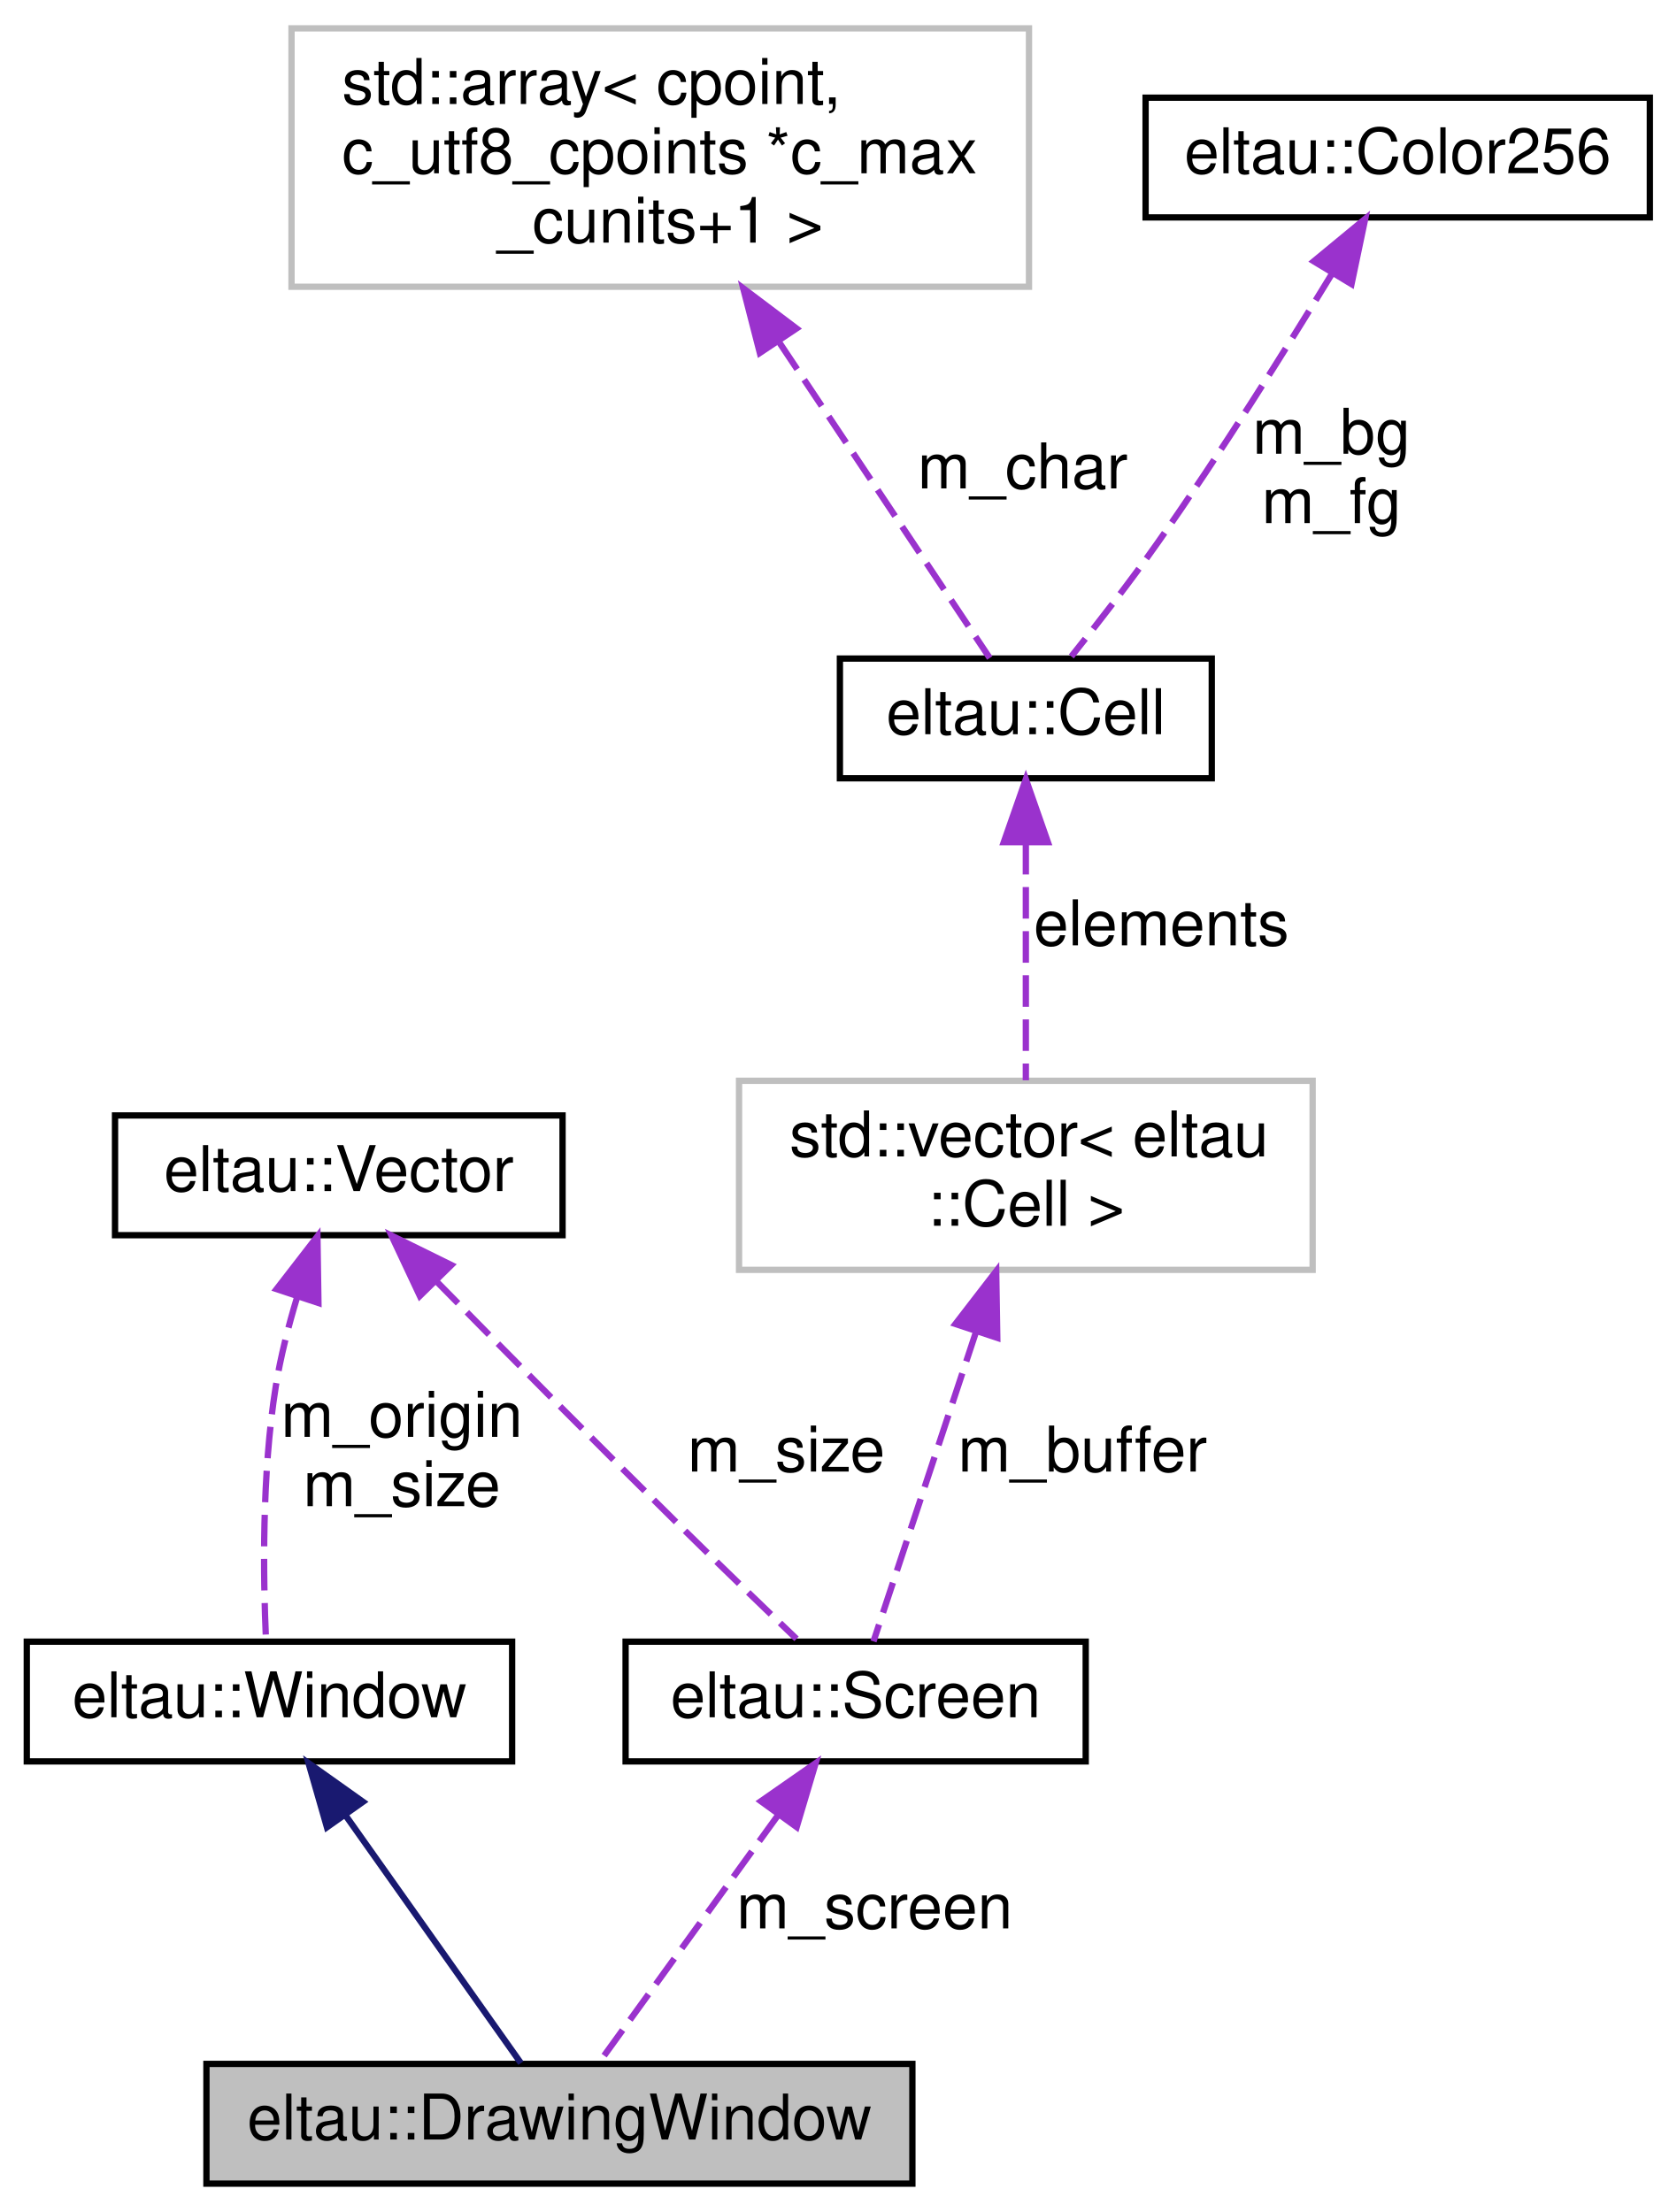
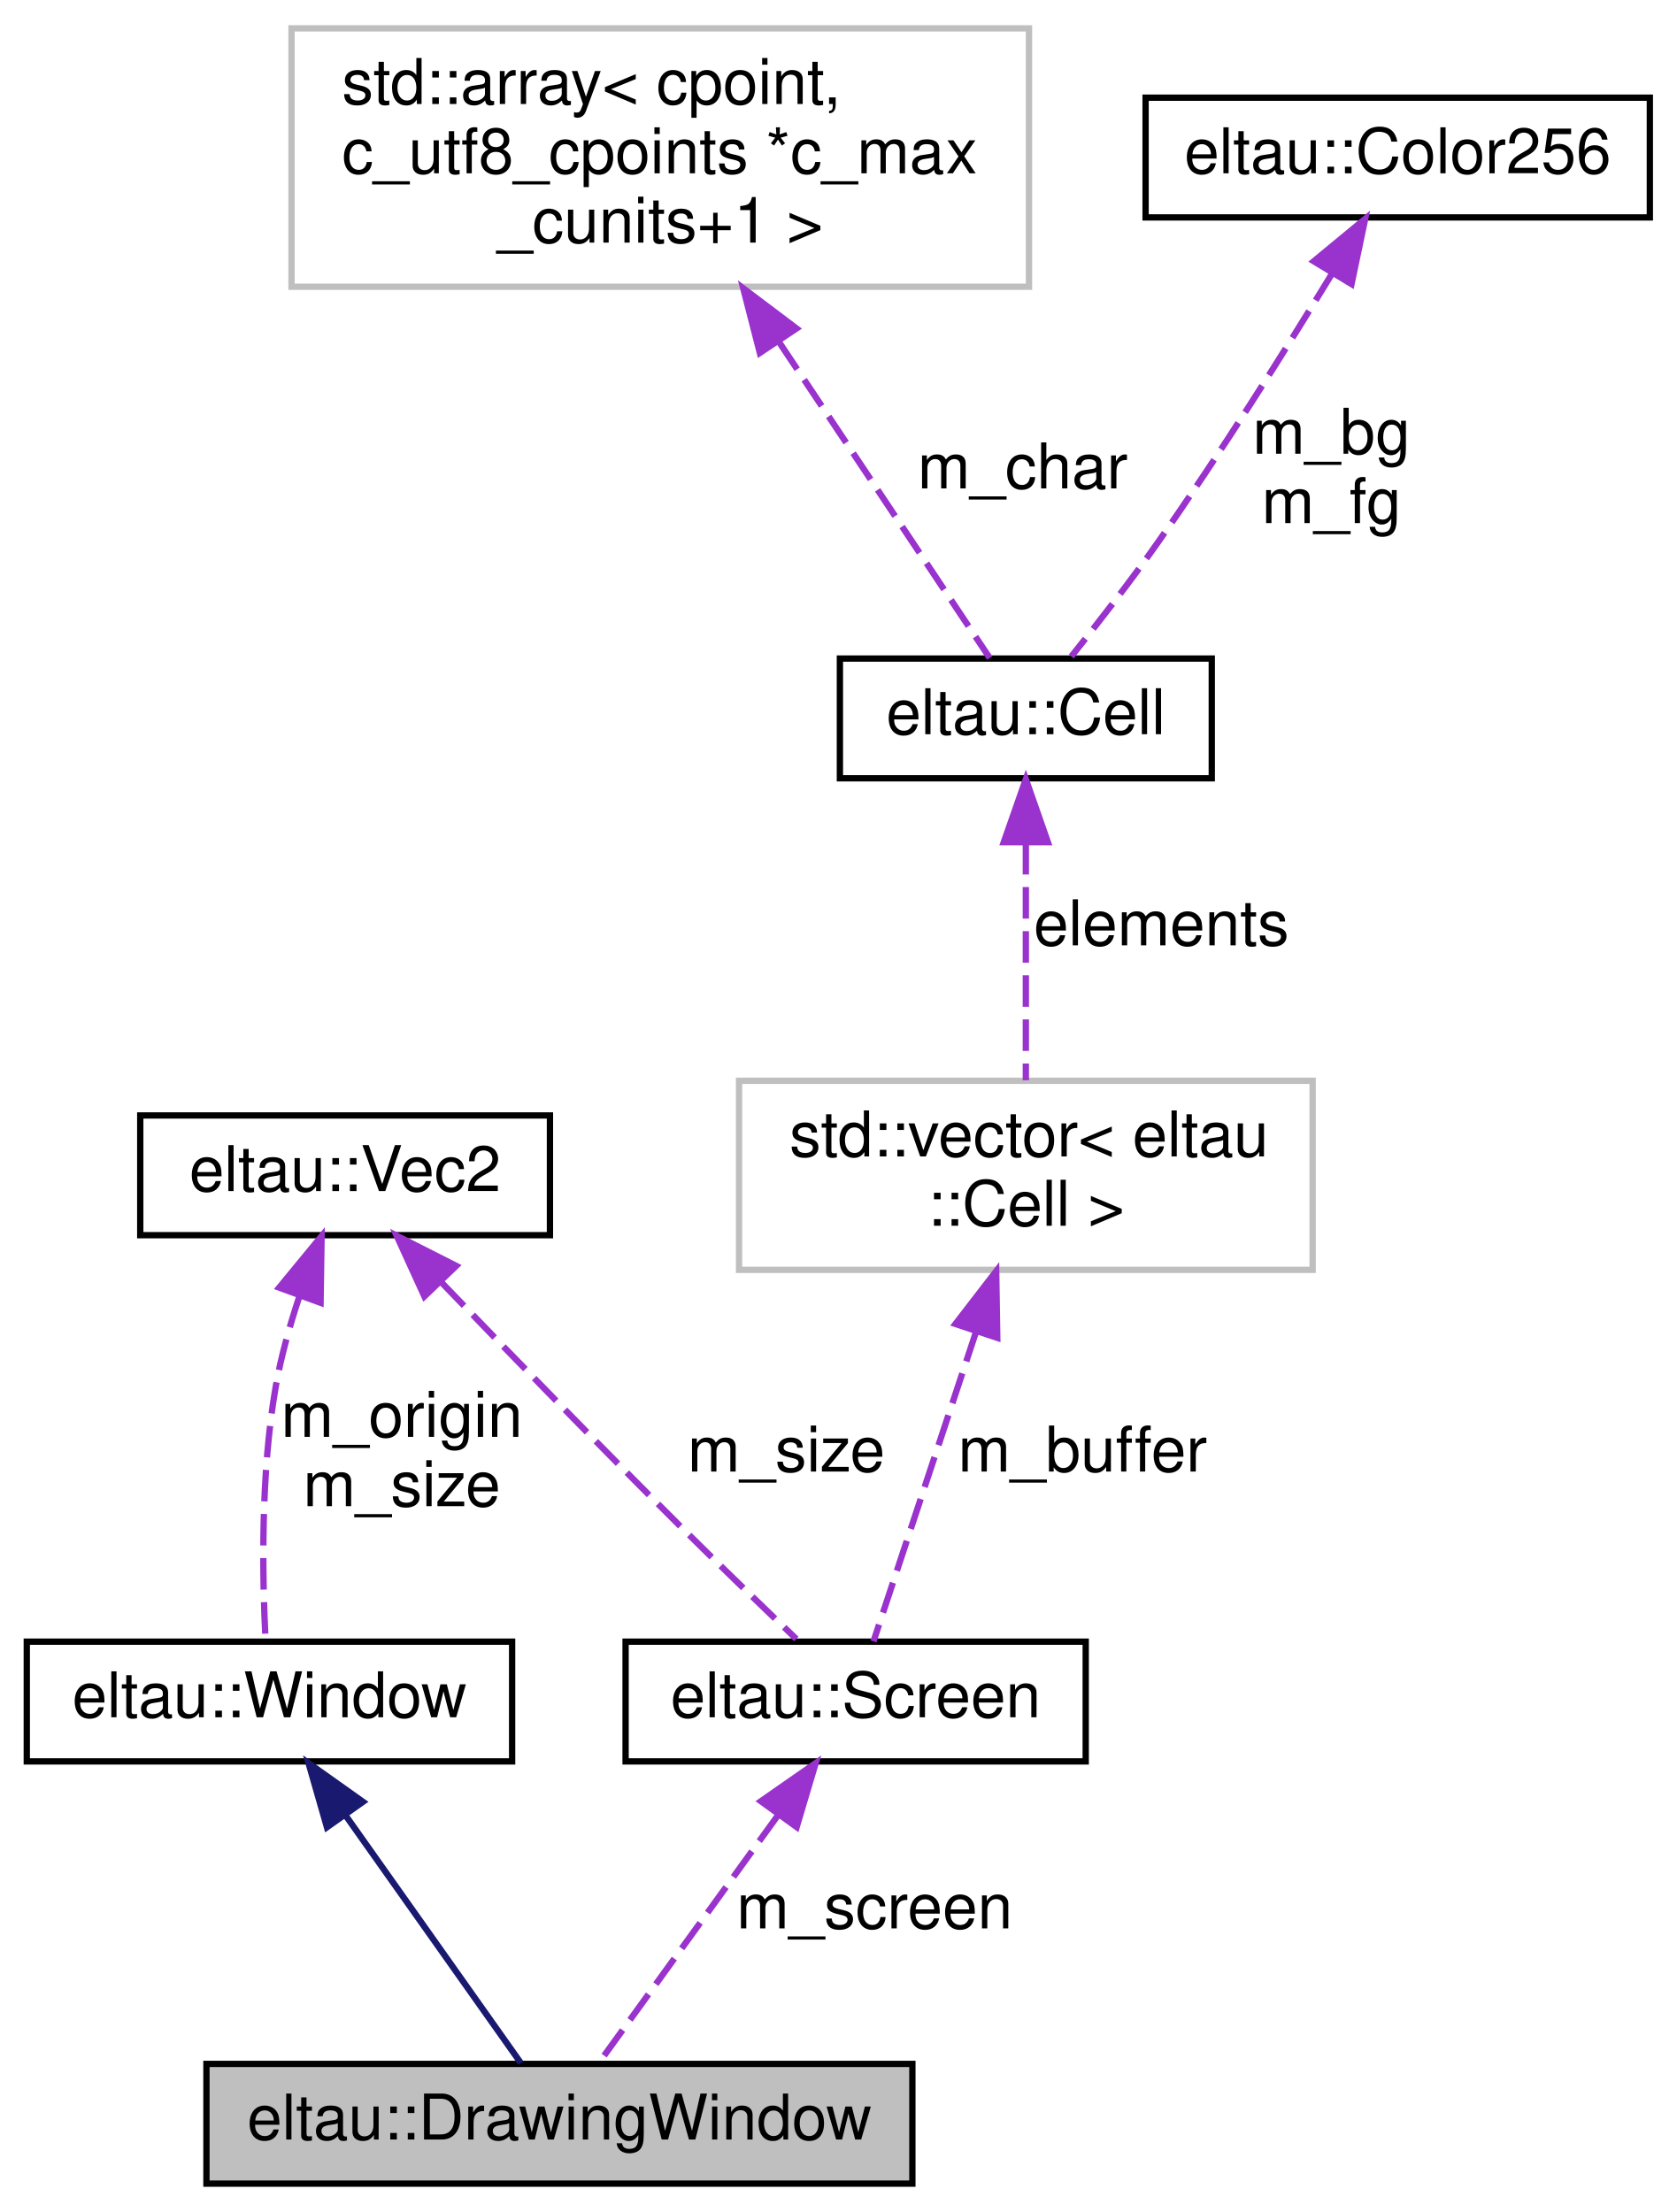
<svg xmlns="http://www.w3.org/2000/svg" xmlns:xlink="http://www.w3.org/1999/xlink" width="266pt" height="351pt" viewBox="0.00 0.00 265.50 351.00">
  <g id="graph0" class="graph" transform="scale(1 1) rotate(0) translate(4 347)">
    <g id="node1" class="node">
      <g id="a_node1">
        <a xlink:title="Drawable area in a screen.">
          <polygon fill="#bfbfbf" stroke="black" points="28.5,-0.5 28.5,-19.5 140.5,-19.5 140.5,-0.5 28.5,-0.5" />
          <text text-anchor="middle" x="84.5" y="-7.5" font-family="Helvetica,sans-Serif" font-size="10.00">eltau::DrawingWindow</text>
        </a>
      </g>
    </g>
    <g id="node2" class="node">
      <g id="a_node2">
        <a xlink:href="classeltau_1_1Window.html" target="_top" xlink:title="Rectangular area on the screen.">
          <polygon fill="none" stroke="black" points="0,-67.5 0,-86.5 77,-86.5 77,-67.5 0,-67.5" />
          <text text-anchor="middle" x="38.5" y="-74.5" font-family="Helvetica,sans-Serif" font-size="10.00">eltau::Window</text>
        </a>
      </g>
    </g>
    <g id="edge1" class="edge">
      <path fill="none" stroke="midnightblue" d="M50.6,-58.9C59.54,-46.27 71.33,-29.6 78.39,-19.63" />
      <polygon fill="midnightblue" stroke="midnightblue" points="47.62,-57.05 44.7,-67.23 53.34,-61.09 47.62,-57.05" />
    </g>
    <g id="node3" class="node">
      <g id="a_node3">
-         <a xlink:href="structeltau_1_1Vector.html" target="_top" xlink:title="Coordinates in the screen.">
-           <polygon fill="none" stroke="black" points="14,-151 14,-170 85,-170 85,-151 14,-151" />
-           <text text-anchor="middle" x="49.5" y="-158" font-family="Helvetica,sans-Serif" font-size="10.00">eltau::Vector</text>
+         <a xlink:href="structeltau_1_1Vec2.html" target="_top" xlink:title="Coordinates in the screen.">
+           <polygon fill="none" stroke="black" points="18,-151 18,-170 83,-170 83,-151 18,-151" />
+           <text text-anchor="middle" x="50.5" y="-158" font-family="Helvetica,sans-Serif" font-size="10.00">eltau::Vec2</text>
        </a>
      </g>
    </g>
    <g id="edge2" class="edge">
-       <path fill="none" stroke="#9a32cd" stroke-dasharray="5,2" d="M42.88,-141.13C41.5,-136.57 40.25,-131.66 39.5,-127 37.26,-113.05 37.5,-96.59 37.95,-86.74" />
-       <polygon fill="#9a32cd" stroke="#9a32cd" points="39.63,-142.45 46.11,-150.83 46.27,-140.24 39.63,-142.45" />
+       <path fill="none" stroke="#9a32cd" stroke-dasharray="5,2" d="M43.21,-141.17C41.7,-136.61 40.32,-131.69 39.5,-127 37.06,-113.09 37.37,-96.61 37.88,-86.75" />
+       <polygon fill="#9a32cd" stroke="#9a32cd" points="40.04,-142.68 46.77,-150.86 46.61,-140.27 40.04,-142.68" />
      <text text-anchor="middle" x="59.5" y="-119" font-family="Helvetica,sans-Serif" font-size="10.00"> m_origin</text>
      <text text-anchor="middle" x="59.5" y="-108" font-family="Helvetica,sans-Serif" font-size="10.00">m_size</text>
    </g>
    <g id="node4" class="node">
      <g id="a_node4">
        <a xlink:href="classeltau_1_1Screen.html" target="_top" xlink:title="Abstract terminal screen.">
          <polygon fill="none" stroke="black" points="95,-67.5 95,-86.5 168,-86.5 168,-67.5 95,-67.5" />
          <text text-anchor="middle" x="131.5" y="-74.5" font-family="Helvetica,sans-Serif" font-size="10.00">eltau::Screen</text>
        </a>
      </g>
    </g>
-     <g id="edge8" class="edge">
-       <path fill="none" stroke="#9a32cd" stroke-dasharray="5,2" d="M64.91,-143.76C75.66,-132.82 90.38,-117.95 103.5,-105 109.65,-98.93 116.65,-92.18 122.12,-86.95" />
-       <polygon fill="#9a32cd" stroke="#9a32cd" points="62.36,-141.36 57.86,-150.94 67.36,-146.26 62.36,-141.36" />
+     <g id="edge4" class="edge">
+       <path fill="none" stroke="#9a32cd" stroke-dasharray="5,2" d="M65.89,-143.4C76.4,-132.48 90.68,-117.76 103.5,-105 109.63,-98.9 116.63,-92.15 122.09,-86.93" />
+       <polygon fill="#9a32cd" stroke="#9a32cd" points="63.08,-141.28 58.68,-150.92 68.13,-146.13 63.08,-141.28" />
      <text text-anchor="middle" x="120.5" y="-113.5" font-family="Helvetica,sans-Serif" font-size="10.00"> m_size</text>
    </g>
    <g id="edge3" class="edge">
      <path fill="none" stroke="#9a32cd" stroke-dasharray="5,2" d="M119.14,-58.9C110.01,-46.27 97.95,-29.6 90.74,-19.63" />
      <polygon fill="#9a32cd" stroke="#9a32cd" points="116.47,-61.18 125.16,-67.23 122.14,-57.08 116.47,-61.18" />
      <text text-anchor="middle" x="134.5" y="-41" font-family="Helvetica,sans-Serif" font-size="10.00"> m_screen</text>
    </g>
    <g id="node5" class="node">
      <g id="a_node5">
        <a xlink:title=" ">
          <polygon fill="none" stroke="#bfbfbf" points="113,-145.5 113,-175.5 204,-175.5 204,-145.5 113,-145.5" />
          <text text-anchor="start" x="121" y="-163.5" font-family="Helvetica,sans-Serif" font-size="10.00">std::vector&lt; eltau</text>
          <text text-anchor="middle" x="158.5" y="-152.5" font-family="Helvetica,sans-Serif" font-size="10.00">::Cell &gt;</text>
        </a>
      </g>
    </g>
-     <g id="edge4" class="edge">
+     <g id="edge5" class="edge">
      <path fill="none" stroke="#9a32cd" stroke-dasharray="5,2" d="M150.62,-135.72C145.14,-119.18 138.16,-98.1 134.33,-86.54" />
      <polygon fill="#9a32cd" stroke="#9a32cd" points="147.33,-136.91 153.8,-145.3 153.97,-134.71 147.33,-136.91" />
      <text text-anchor="middle" x="167.5" y="-113.5" font-family="Helvetica,sans-Serif" font-size="10.00"> m_buffer</text>
    </g>
    <g id="node6" class="node">
      <g id="a_node6">
        <a xlink:href="structeltau_1_1Cell.html" target="_top" xlink:title="Terminal cell.">
          <polygon fill="none" stroke="black" points="129,-223.5 129,-242.5 188,-242.5 188,-223.5 129,-223.5" />
          <text text-anchor="middle" x="158.5" y="-230.5" font-family="Helvetica,sans-Serif" font-size="10.00">eltau::Cell</text>
        </a>
      </g>
    </g>
-     <g id="edge5" class="edge">
+     <g id="edge6" class="edge">
      <path fill="none" stroke="#9a32cd" stroke-dasharray="5,2" d="M158.5,-213.24C158.5,-201.41 158.5,-186.38 158.5,-175.58" />
      <polygon fill="#9a32cd" stroke="#9a32cd" points="155,-213.36 158.5,-223.36 162,-213.36 155,-213.36" />
      <text text-anchor="middle" x="180" y="-197" font-family="Helvetica,sans-Serif" font-size="10.00"> elements</text>
    </g>
    <g id="node7" class="node">
      <g id="a_node7">
        <a xlink:title=" ">
          <polygon fill="none" stroke="#bfbfbf" points="42,-301.5 42,-342.5 159,-342.5 159,-301.5 42,-301.5" />
          <text text-anchor="start" x="50" y="-330.5" font-family="Helvetica,sans-Serif" font-size="10.00">std::array&lt; cpoint,</text>
          <text text-anchor="start" x="50" y="-319.5" font-family="Helvetica,sans-Serif" font-size="10.00"> c_utf8_cpoints *c_max</text>
          <text text-anchor="middle" x="100.5" y="-308.5" font-family="Helvetica,sans-Serif" font-size="10.00">_cunits+1 &gt;</text>
        </a>
      </g>
    </g>
-     <g id="edge6" class="edge">
+     <g id="edge7" class="edge">
      <path fill="none" stroke="#9a32cd" stroke-dasharray="5,2" d="M119.45,-292.57C131.05,-275.18 145.08,-254.12 152.77,-242.59" />
      <polygon fill="#9a32cd" stroke="#9a32cd" points="116.3,-291 113.66,-301.26 122.12,-294.88 116.3,-291" />
      <text text-anchor="middle" x="158" y="-269.5" font-family="Helvetica,sans-Serif" font-size="10.00"> m_char</text>
    </g>
    <g id="node8" class="node">
      <g id="a_node8">
        <a xlink:href="structeltau_1_1Color256.html" target="_top" xlink:title="256 Terminal colors">
          <polygon fill="none" stroke="black" points="177.5,-312.5 177.5,-331.5 257.5,-331.5 257.5,-312.5 177.5,-312.5" />
          <text text-anchor="middle" x="217.5" y="-319.5" font-family="Helvetica,sans-Serif" font-size="10.00">eltau::Color256</text>
        </a>
      </g>
    </g>
-     <g id="edge7" class="edge">
+     <g id="edge8" class="edge">
      <path fill="none" stroke="#9a32cd" stroke-dasharray="5,2" d="M207.1,-303.61C199.69,-291.47 189.35,-275.01 179.5,-261 175.13,-254.78 169.88,-248.03 165.72,-242.84" />
      <polygon fill="#9a32cd" stroke="#9a32cd" points="204.18,-305.54 212.34,-312.28 210.17,-301.92 204.18,-305.54" />
      <text text-anchor="middle" x="207" y="-275" font-family="Helvetica,sans-Serif" font-size="10.00"> m_bg</text>
      <text text-anchor="middle" x="207" y="-264" font-family="Helvetica,sans-Serif" font-size="10.00">m_fg</text>
    </g>
  </g>
</svg>
